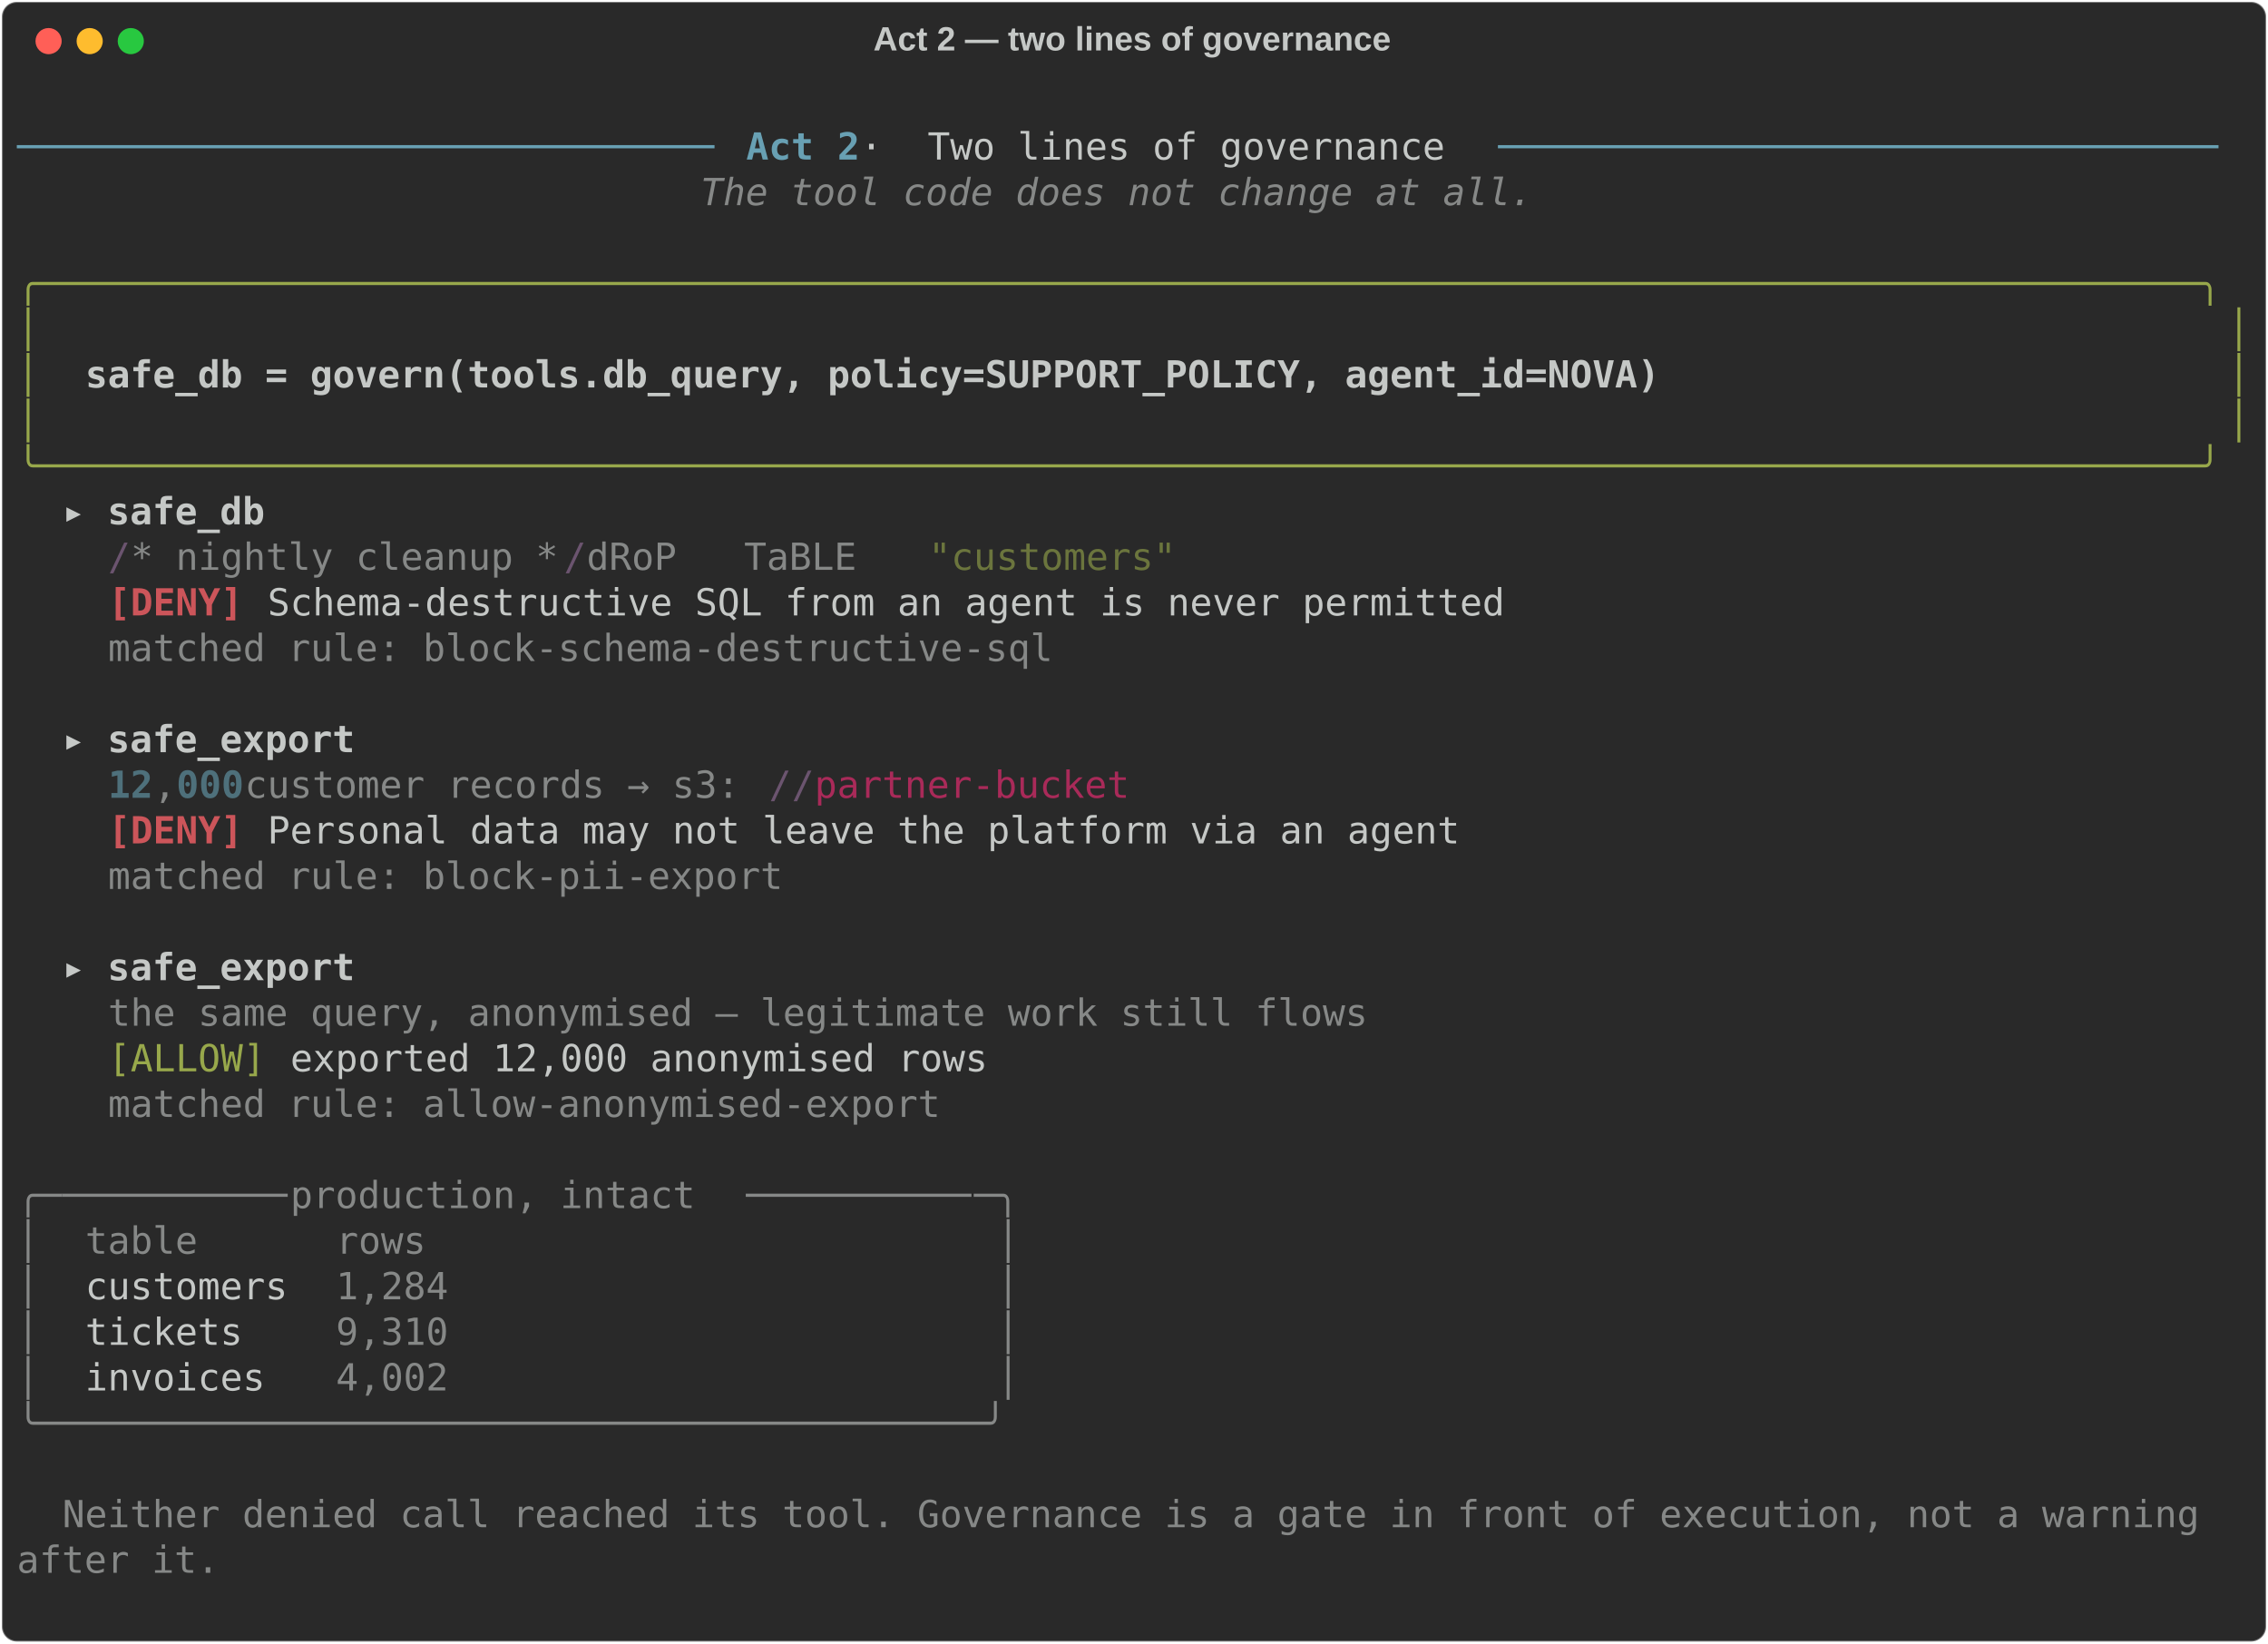
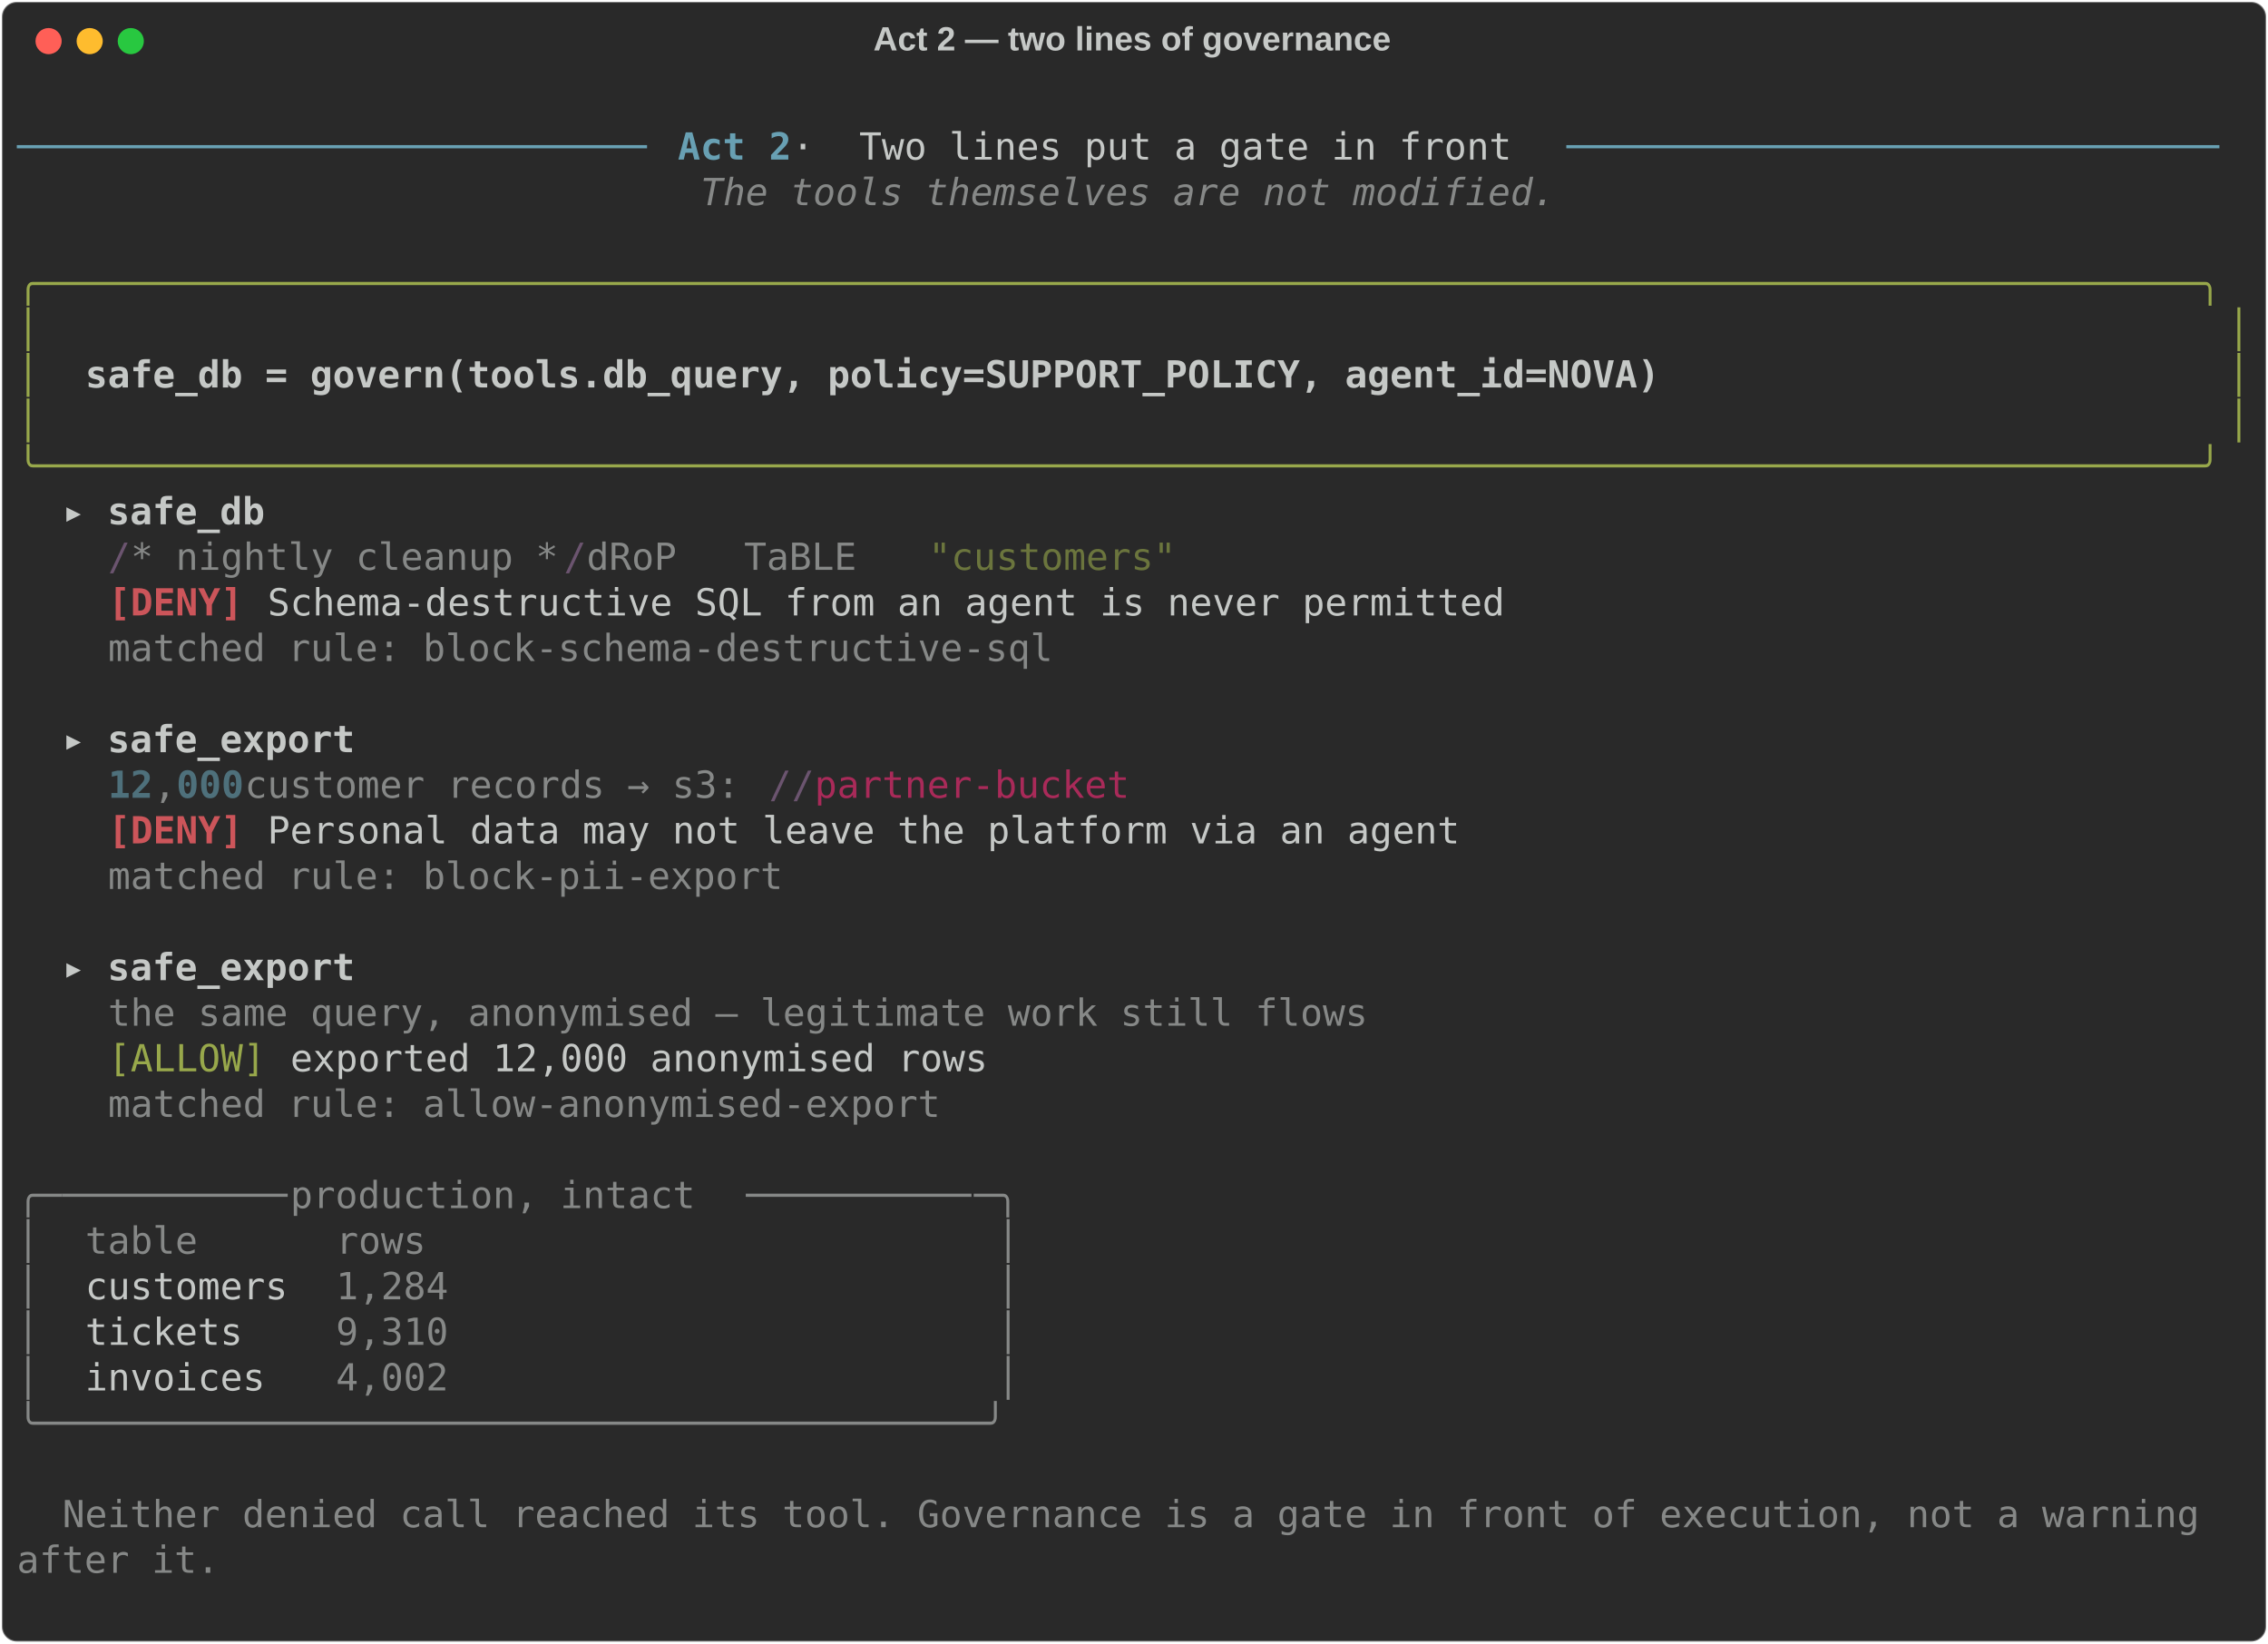
<svg xmlns="http://www.w3.org/2000/svg" class="rich-terminal" viewBox="0 0 1214 879.6">
  <style>

    @font-face {
        font-family: "Fira Code";
        src: local("FiraCode-Regular"),
                url("https://cdnjs.cloudflare.com/ajax/libs/firacode/6.2.0/woff2/FiraCode-Regular.woff2") format("woff2"),
                url("https://cdnjs.cloudflare.com/ajax/libs/firacode/6.2.0/woff/FiraCode-Regular.woff") format("woff");
        font-style: normal;
        font-weight: 400;
    }
    @font-face {
        font-family: "Fira Code";
        src: local("FiraCode-Bold"),
                url("https://cdnjs.cloudflare.com/ajax/libs/firacode/6.2.0/woff2/FiraCode-Bold.woff2") format("woff2"),
                url("https://cdnjs.cloudflare.com/ajax/libs/firacode/6.2.0/woff/FiraCode-Bold.woff") format("woff");
        font-style: bold;
        font-weight: 700;
    }

-     .terminal-3290033515-matrix {
+     .terminal-2532959351-matrix {
        font-family: Fira Code, monospace;
        font-size: 20px;
        line-height: 24.4px;
        font-variant-east-asian: full-width;
    }

-     .terminal-3290033515-title {
+     .terminal-2532959351-title {
        font-size: 18px;
        font-weight: bold;
        font-family: arial;
    }

-     .terminal-3290033515-r1 { fill: #c5c8c6 }
- .terminal-3290033515-r2 { fill: #68a0b3 }
- .terminal-3290033515-r3 { fill: #68a0b3;font-weight: bold }
- .terminal-3290033515-r4 { fill: #868887;font-style: italic; }
- .terminal-3290033515-r5 { fill: #98a84b }
- .terminal-3290033515-r6 { fill: #c5c8c6;font-weight: bold }
- .terminal-3290033515-r7 { fill: #6b546f }
- .terminal-3290033515-r8 { fill: #868887 }
- .terminal-3290033515-r9 { fill: #6b753d }
- .terminal-3290033515-r10 { fill: #cc555a;font-weight: bold }
- .terminal-3290033515-r11 { fill: #4e707b;font-weight: bold }
- .terminal-3290033515-r12 { fill: #a92a59 }
+     .terminal-2532959351-r1 { fill: #c5c8c6 }
+ .terminal-2532959351-r2 { fill: #68a0b3 }
+ .terminal-2532959351-r3 { fill: #68a0b3;font-weight: bold }
+ .terminal-2532959351-r4 { fill: #868887;font-style: italic; }
+ .terminal-2532959351-r5 { fill: #98a84b }
+ .terminal-2532959351-r6 { fill: #c5c8c6;font-weight: bold }
+ .terminal-2532959351-r7 { fill: #6b546f }
+ .terminal-2532959351-r8 { fill: #868887 }
+ .terminal-2532959351-r9 { fill: #6b753d }
+ .terminal-2532959351-r10 { fill: #cc555a;font-weight: bold }
+ .terminal-2532959351-r11 { fill: #4e707b;font-weight: bold }
+ .terminal-2532959351-r12 { fill: #a92a59 }
    </style>
  <defs>
-     <clipPath id="terminal-3290033515-clip-terminal">
+     <clipPath id="terminal-2532959351-clip-terminal">
      <rect x="0" y="0" width="1194.6" height="828.6" />
    </clipPath>
-     <clipPath id="terminal-3290033515-line-0">
+     <clipPath id="terminal-2532959351-line-0">
      <rect x="0" y="1.5" width="1195.6" height="24.65" />
    </clipPath>
-     <clipPath id="terminal-3290033515-line-1">
+     <clipPath id="terminal-2532959351-line-1">
      <rect x="0" y="25.9" width="1195.6" height="24.65" />
    </clipPath>
-     <clipPath id="terminal-3290033515-line-2">
+     <clipPath id="terminal-2532959351-line-2">
      <rect x="0" y="50.3" width="1195.6" height="24.65" />
    </clipPath>
-     <clipPath id="terminal-3290033515-line-3">
+     <clipPath id="terminal-2532959351-line-3">
      <rect x="0" y="74.7" width="1195.6" height="24.65" />
    </clipPath>
-     <clipPath id="terminal-3290033515-line-4">
+     <clipPath id="terminal-2532959351-line-4">
      <rect x="0" y="99.1" width="1195.6" height="24.65" />
    </clipPath>
-     <clipPath id="terminal-3290033515-line-5">
+     <clipPath id="terminal-2532959351-line-5">
      <rect x="0" y="123.5" width="1195.6" height="24.65" />
    </clipPath>
-     <clipPath id="terminal-3290033515-line-6">
+     <clipPath id="terminal-2532959351-line-6">
      <rect x="0" y="147.9" width="1195.6" height="24.65" />
    </clipPath>
-     <clipPath id="terminal-3290033515-line-7">
+     <clipPath id="terminal-2532959351-line-7">
      <rect x="0" y="172.3" width="1195.6" height="24.65" />
    </clipPath>
-     <clipPath id="terminal-3290033515-line-8">
+     <clipPath id="terminal-2532959351-line-8">
      <rect x="0" y="196.7" width="1195.6" height="24.65" />
    </clipPath>
-     <clipPath id="terminal-3290033515-line-9">
+     <clipPath id="terminal-2532959351-line-9">
      <rect x="0" y="221.1" width="1195.6" height="24.65" />
    </clipPath>
-     <clipPath id="terminal-3290033515-line-10">
+     <clipPath id="terminal-2532959351-line-10">
      <rect x="0" y="245.5" width="1195.6" height="24.65" />
    </clipPath>
-     <clipPath id="terminal-3290033515-line-11">
+     <clipPath id="terminal-2532959351-line-11">
      <rect x="0" y="269.9" width="1195.6" height="24.65" />
    </clipPath>
-     <clipPath id="terminal-3290033515-line-12">
+     <clipPath id="terminal-2532959351-line-12">
      <rect x="0" y="294.3" width="1195.6" height="24.65" />
    </clipPath>
-     <clipPath id="terminal-3290033515-line-13">
+     <clipPath id="terminal-2532959351-line-13">
      <rect x="0" y="318.7" width="1195.6" height="24.65" />
    </clipPath>
-     <clipPath id="terminal-3290033515-line-14">
+     <clipPath id="terminal-2532959351-line-14">
      <rect x="0" y="343.1" width="1195.6" height="24.65" />
    </clipPath>
-     <clipPath id="terminal-3290033515-line-15">
+     <clipPath id="terminal-2532959351-line-15">
      <rect x="0" y="367.5" width="1195.6" height="24.65" />
    </clipPath>
-     <clipPath id="terminal-3290033515-line-16">
+     <clipPath id="terminal-2532959351-line-16">
      <rect x="0" y="391.9" width="1195.6" height="24.65" />
    </clipPath>
-     <clipPath id="terminal-3290033515-line-17">
+     <clipPath id="terminal-2532959351-line-17">
      <rect x="0" y="416.3" width="1195.6" height="24.65" />
    </clipPath>
-     <clipPath id="terminal-3290033515-line-18">
+     <clipPath id="terminal-2532959351-line-18">
      <rect x="0" y="440.7" width="1195.6" height="24.65" />
    </clipPath>
-     <clipPath id="terminal-3290033515-line-19">
+     <clipPath id="terminal-2532959351-line-19">
      <rect x="0" y="465.1" width="1195.6" height="24.65" />
    </clipPath>
-     <clipPath id="terminal-3290033515-line-20">
+     <clipPath id="terminal-2532959351-line-20">
      <rect x="0" y="489.5" width="1195.6" height="24.65" />
    </clipPath>
-     <clipPath id="terminal-3290033515-line-21">
+     <clipPath id="terminal-2532959351-line-21">
      <rect x="0" y="513.9" width="1195.6" height="24.65" />
    </clipPath>
-     <clipPath id="terminal-3290033515-line-22">
+     <clipPath id="terminal-2532959351-line-22">
      <rect x="0" y="538.3" width="1195.6" height="24.65" />
    </clipPath>
-     <clipPath id="terminal-3290033515-line-23">
+     <clipPath id="terminal-2532959351-line-23">
      <rect x="0" y="562.7" width="1195.6" height="24.65" />
    </clipPath>
-     <clipPath id="terminal-3290033515-line-24">
+     <clipPath id="terminal-2532959351-line-24">
      <rect x="0" y="587.1" width="1195.6" height="24.65" />
    </clipPath>
-     <clipPath id="terminal-3290033515-line-25">
+     <clipPath id="terminal-2532959351-line-25">
      <rect x="0" y="611.5" width="1195.6" height="24.65" />
    </clipPath>
-     <clipPath id="terminal-3290033515-line-26">
+     <clipPath id="terminal-2532959351-line-26">
      <rect x="0" y="635.9" width="1195.6" height="24.65" />
    </clipPath>
-     <clipPath id="terminal-3290033515-line-27">
+     <clipPath id="terminal-2532959351-line-27">
      <rect x="0" y="660.3" width="1195.6" height="24.65" />
    </clipPath>
-     <clipPath id="terminal-3290033515-line-28">
+     <clipPath id="terminal-2532959351-line-28">
      <rect x="0" y="684.7" width="1195.6" height="24.65" />
    </clipPath>
-     <clipPath id="terminal-3290033515-line-29">
+     <clipPath id="terminal-2532959351-line-29">
      <rect x="0" y="709.1" width="1195.6" height="24.65" />
    </clipPath>
-     <clipPath id="terminal-3290033515-line-30">
+     <clipPath id="terminal-2532959351-line-30">
      <rect x="0" y="733.5" width="1195.6" height="24.65" />
    </clipPath>
-     <clipPath id="terminal-3290033515-line-31">
+     <clipPath id="terminal-2532959351-line-31">
      <rect x="0" y="757.9" width="1195.6" height="24.65" />
    </clipPath>
-     <clipPath id="terminal-3290033515-line-32">
+     <clipPath id="terminal-2532959351-line-32">
      <rect x="0" y="782.3" width="1195.6" height="24.65" />
    </clipPath>
  </defs>
  <rect fill="#292929" stroke="rgba(255,255,255,0.35)" stroke-width="1" x="1" y="1" width="1212" height="877.6" rx="8" />
-   <text class="terminal-3290033515-title" fill="#c5c8c6" text-anchor="middle" x="606" y="27">Act 2 — two lines of governance</text>
+   <text class="terminal-2532959351-title" fill="#c5c8c6" text-anchor="middle" x="606" y="27">Act 2 — two lines of governance</text>
  <g transform="translate(26,22)">
    <circle cx="0" cy="0" r="7" fill="#ff5f57" />
    <circle cx="22" cy="0" r="7" fill="#febc2e" />
    <circle cx="44" cy="0" r="7" fill="#28c840" />
  </g>
-   <g transform="translate(9, 41)" clip-path="url(#terminal-3290033515-clip-terminal)">
-     <g class="terminal-3290033515-matrix">
-       <text class="terminal-3290033515-r1" x="1195.6" y="20" textLength="12.2" clip-path="url(#terminal-3290033515-line-0)">
- </text>
-       <text class="terminal-3290033515-r2" x="0" y="44.4" textLength="390.4" clip-path="url(#terminal-3290033515-line-1)">─────────────────────────────── </text>
-       <text class="terminal-3290033515-r3" x="390.4" y="44.4" textLength="48.8" clip-path="url(#terminal-3290033515-line-1)">Act </text>
-       <text class="terminal-3290033515-r3" x="439.2" y="44.4" textLength="12.2" clip-path="url(#terminal-3290033515-line-1)">2</text>
-       <text class="terminal-3290033515-r1" x="451.4" y="44.4" textLength="341.6" clip-path="url(#terminal-3290033515-line-1)">  ·  Two lines of governance</text>
-       <text class="terminal-3290033515-r2" x="793" y="44.4" textLength="402.6" clip-path="url(#terminal-3290033515-line-1)"> ────────────────────────────────</text>
-       <text class="terminal-3290033515-r1" x="1195.6" y="44.4" textLength="12.2" clip-path="url(#terminal-3290033515-line-1)">
- </text>
-       <text class="terminal-3290033515-r4" x="366" y="68.8" textLength="451.4" clip-path="url(#terminal-3290033515-line-2)">The tool code does not change at all.</text>
-       <text class="terminal-3290033515-r1" x="1195.6" y="68.8" textLength="12.2" clip-path="url(#terminal-3290033515-line-2)">
- </text>
-       <text class="terminal-3290033515-r1" x="1195.6" y="93.2" textLength="12.2" clip-path="url(#terminal-3290033515-line-3)">
- </text>
-       <text class="terminal-3290033515-r5" x="0" y="117.6" textLength="1195.6" clip-path="url(#terminal-3290033515-line-4)">╭────────────────────────────────────────────────────────────────────────────────────────────────╮</text>
-       <text class="terminal-3290033515-r1" x="1195.6" y="117.6" textLength="12.2" clip-path="url(#terminal-3290033515-line-4)">
- </text>
-       <text class="terminal-3290033515-r5" x="0" y="142" textLength="12.2" clip-path="url(#terminal-3290033515-line-5)">│</text>
-       <text class="terminal-3290033515-r5" x="1183.4" y="142" textLength="12.2" clip-path="url(#terminal-3290033515-line-5)">│</text>
-       <text class="terminal-3290033515-r1" x="1195.6" y="142" textLength="12.2" clip-path="url(#terminal-3290033515-line-5)">
- </text>
-       <text class="terminal-3290033515-r5" x="0" y="166.4" textLength="12.2" clip-path="url(#terminal-3290033515-line-6)">│</text>
-       <text class="terminal-3290033515-r6" x="36.6" y="166.4" textLength="854" clip-path="url(#terminal-3290033515-line-6)">safe_db = govern(tools.db_query, policy=SUPPORT_POLICY, agent_id=NOVA)</text>
-       <text class="terminal-3290033515-r5" x="1183.4" y="166.4" textLength="12.2" clip-path="url(#terminal-3290033515-line-6)">│</text>
-       <text class="terminal-3290033515-r1" x="1195.6" y="166.4" textLength="12.2" clip-path="url(#terminal-3290033515-line-6)">
- </text>
-       <text class="terminal-3290033515-r5" x="0" y="190.8" textLength="12.2" clip-path="url(#terminal-3290033515-line-7)">│</text>
-       <text class="terminal-3290033515-r5" x="1183.4" y="190.8" textLength="12.2" clip-path="url(#terminal-3290033515-line-7)">│</text>
-       <text class="terminal-3290033515-r1" x="1195.6" y="190.8" textLength="12.2" clip-path="url(#terminal-3290033515-line-7)">
- </text>
-       <text class="terminal-3290033515-r5" x="0" y="215.2" textLength="1195.6" clip-path="url(#terminal-3290033515-line-8)">╰────────────────────────────────────────────────────────────────────────────────────────────────╯</text>
-       <text class="terminal-3290033515-r1" x="1195.6" y="215.2" textLength="12.2" clip-path="url(#terminal-3290033515-line-8)">
- </text>
-       <text class="terminal-3290033515-r6" x="24.4" y="239.6" textLength="109.8" clip-path="url(#terminal-3290033515-line-9)">▸ safe_db</text>
-       <text class="terminal-3290033515-r1" x="1195.6" y="239.6" textLength="12.2" clip-path="url(#terminal-3290033515-line-9)">
- </text>
-       <text class="terminal-3290033515-r7" x="48.8" y="264" textLength="12.2" clip-path="url(#terminal-3290033515-line-10)">/</text>
-       <text class="terminal-3290033515-r8" x="61" y="264" textLength="231.8" clip-path="url(#terminal-3290033515-line-10)">* nightly cleanup *</text>
-       <text class="terminal-3290033515-r7" x="292.8" y="264" textLength="12.2" clip-path="url(#terminal-3290033515-line-10)">/</text>
-       <text class="terminal-3290033515-r8" x="305" y="264" textLength="183" clip-path="url(#terminal-3290033515-line-10)"> dRoP   TaBLE  </text>
-       <text class="terminal-3290033515-r9" x="488" y="264" textLength="134.2" clip-path="url(#terminal-3290033515-line-10)">"customers"</text>
-       <text class="terminal-3290033515-r1" x="1195.6" y="264" textLength="12.2" clip-path="url(#terminal-3290033515-line-10)">
- </text>
-       <text class="terminal-3290033515-r10" x="48.8" y="288.4" textLength="85.4" clip-path="url(#terminal-3290033515-line-11)">[DENY] </text>
-       <text class="terminal-3290033515-r1" x="134.2" y="288.4" textLength="671" clip-path="url(#terminal-3290033515-line-11)">Schema-destructive SQL from an agent is never permitted</text>
-       <text class="terminal-3290033515-r1" x="1195.6" y="288.4" textLength="12.2" clip-path="url(#terminal-3290033515-line-11)">
- </text>
-       <text class="terminal-3290033515-r8" x="48.8" y="312.8" textLength="610" clip-path="url(#terminal-3290033515-line-12)">        matched rule: block-schema-destructive-sql</text>
-       <text class="terminal-3290033515-r1" x="1195.6" y="312.8" textLength="12.2" clip-path="url(#terminal-3290033515-line-12)">
- </text>
-       <text class="terminal-3290033515-r1" x="1195.6" y="337.2" textLength="12.2" clip-path="url(#terminal-3290033515-line-13)">
- </text>
-       <text class="terminal-3290033515-r6" x="24.4" y="361.6" textLength="158.6" clip-path="url(#terminal-3290033515-line-14)">▸ safe_export</text>
-       <text class="terminal-3290033515-r1" x="1195.6" y="361.6" textLength="12.2" clip-path="url(#terminal-3290033515-line-14)">
- </text>
-       <text class="terminal-3290033515-r11" x="48.8" y="386" textLength="24.4" clip-path="url(#terminal-3290033515-line-15)">12</text>
-       <text class="terminal-3290033515-r8" x="73.2" y="386" textLength="12.2" clip-path="url(#terminal-3290033515-line-15)">,</text>
-       <text class="terminal-3290033515-r11" x="85.4" y="386" textLength="36.6" clip-path="url(#terminal-3290033515-line-15)">000</text>
-       <text class="terminal-3290033515-r8" x="122" y="386" textLength="280.6" clip-path="url(#terminal-3290033515-line-15)"> customer records → s3:</text>
-       <text class="terminal-3290033515-r7" x="402.6" y="386" textLength="12.2" clip-path="url(#terminal-3290033515-line-15)">/</text>
-       <text class="terminal-3290033515-r7" x="414.8" y="386" textLength="12.2" clip-path="url(#terminal-3290033515-line-15)">/</text>
-       <text class="terminal-3290033515-r12" x="427" y="386" textLength="170.8" clip-path="url(#terminal-3290033515-line-15)">partner-bucket</text>
-       <text class="terminal-3290033515-r1" x="1195.6" y="386" textLength="12.2" clip-path="url(#terminal-3290033515-line-15)">
- </text>
-       <text class="terminal-3290033515-r10" x="48.8" y="410.4" textLength="85.4" clip-path="url(#terminal-3290033515-line-16)">[DENY] </text>
-       <text class="terminal-3290033515-r1" x="134.2" y="410.4" textLength="646.6" clip-path="url(#terminal-3290033515-line-16)">Personal data may not leave the platform via an agent</text>
-       <text class="terminal-3290033515-r1" x="1195.6" y="410.4" textLength="12.2" clip-path="url(#terminal-3290033515-line-16)">
- </text>
-       <text class="terminal-3290033515-r8" x="48.8" y="434.8" textLength="463.6" clip-path="url(#terminal-3290033515-line-17)">        matched rule: block-pii-export</text>
-       <text class="terminal-3290033515-r1" x="1195.6" y="434.8" textLength="12.2" clip-path="url(#terminal-3290033515-line-17)">
- </text>
-       <text class="terminal-3290033515-r1" x="1195.6" y="459.2" textLength="12.2" clip-path="url(#terminal-3290033515-line-18)">
- </text>
-       <text class="terminal-3290033515-r6" x="24.4" y="483.6" textLength="158.6" clip-path="url(#terminal-3290033515-line-19)">▸ safe_export</text>
-       <text class="terminal-3290033515-r1" x="1195.6" y="483.6" textLength="12.2" clip-path="url(#terminal-3290033515-line-19)">
- </text>
-       <text class="terminal-3290033515-r8" x="48.8" y="508" textLength="683.2" clip-path="url(#terminal-3290033515-line-20)">the same query, anonymised — legitimate work still flows</text>
-       <text class="terminal-3290033515-r1" x="1195.6" y="508" textLength="12.2" clip-path="url(#terminal-3290033515-line-20)">
- </text>
-       <text class="terminal-3290033515-r5" x="48.8" y="532.4" textLength="97.6" clip-path="url(#terminal-3290033515-line-21)">[ALLOW] </text>
-       <text class="terminal-3290033515-r1" x="146.4" y="532.4" textLength="378.2" clip-path="url(#terminal-3290033515-line-21)">exported 12,000 anonymised rows</text>
-       <text class="terminal-3290033515-r1" x="1195.6" y="532.4" textLength="12.2" clip-path="url(#terminal-3290033515-line-21)">
- </text>
-       <text class="terminal-3290033515-r8" x="48.8" y="556.8" textLength="549" clip-path="url(#terminal-3290033515-line-22)">        matched rule: allow-anonymised-export</text>
-       <text class="terminal-3290033515-r1" x="1195.6" y="556.8" textLength="12.2" clip-path="url(#terminal-3290033515-line-22)">
- </text>
-       <text class="terminal-3290033515-r1" x="1195.6" y="581.2" textLength="12.2" clip-path="url(#terminal-3290033515-line-23)">
- </text>
-       <text class="terminal-3290033515-r8" x="0" y="605.6" textLength="24.4" clip-path="url(#terminal-3290033515-line-24)">╭─</text>
-       <text class="terminal-3290033515-r8" x="24.4" y="605.6" textLength="122" clip-path="url(#terminal-3290033515-line-24)">──────────</text>
-       <text class="terminal-3290033515-r8" x="146.4" y="605.6" textLength="244" clip-path="url(#terminal-3290033515-line-24)"> production, intact </text>
-       <text class="terminal-3290033515-r8" x="390.4" y="605.6" textLength="122" clip-path="url(#terminal-3290033515-line-24)">──────────</text>
-       <text class="terminal-3290033515-r8" x="512.4" y="605.6" textLength="24.4" clip-path="url(#terminal-3290033515-line-24)">─╮</text>
-       <text class="terminal-3290033515-r1" x="1195.6" y="605.6" textLength="12.2" clip-path="url(#terminal-3290033515-line-24)">
- </text>
-       <text class="terminal-3290033515-r8" x="0" y="630" textLength="12.2" clip-path="url(#terminal-3290033515-line-25)">│</text>
-       <text class="terminal-3290033515-r8" x="36.6" y="630" textLength="109.8" clip-path="url(#terminal-3290033515-line-25)">table    </text>
-       <text class="terminal-3290033515-r8" x="170.8" y="630" textLength="61" clip-path="url(#terminal-3290033515-line-25)"> rows</text>
-       <text class="terminal-3290033515-r8" x="524.6" y="630" textLength="12.2" clip-path="url(#terminal-3290033515-line-25)">│</text>
-       <text class="terminal-3290033515-r1" x="1195.6" y="630" textLength="12.2" clip-path="url(#terminal-3290033515-line-25)">
- </text>
-       <text class="terminal-3290033515-r8" x="0" y="654.4" textLength="12.2" clip-path="url(#terminal-3290033515-line-26)">│</text>
-       <text class="terminal-3290033515-r1" x="36.6" y="654.4" textLength="109.8" clip-path="url(#terminal-3290033515-line-26)">customers</text>
-       <text class="terminal-3290033515-r8" x="170.8" y="654.4" textLength="61" clip-path="url(#terminal-3290033515-line-26)">1,284</text>
-       <text class="terminal-3290033515-r8" x="524.6" y="654.4" textLength="12.2" clip-path="url(#terminal-3290033515-line-26)">│</text>
-       <text class="terminal-3290033515-r1" x="1195.6" y="654.4" textLength="12.2" clip-path="url(#terminal-3290033515-line-26)">
- </text>
-       <text class="terminal-3290033515-r8" x="0" y="678.8" textLength="12.2" clip-path="url(#terminal-3290033515-line-27)">│</text>
-       <text class="terminal-3290033515-r1" x="36.6" y="678.8" textLength="109.8" clip-path="url(#terminal-3290033515-line-27)">tickets  </text>
-       <text class="terminal-3290033515-r8" x="170.8" y="678.8" textLength="61" clip-path="url(#terminal-3290033515-line-27)">9,310</text>
-       <text class="terminal-3290033515-r8" x="524.6" y="678.8" textLength="12.2" clip-path="url(#terminal-3290033515-line-27)">│</text>
-       <text class="terminal-3290033515-r1" x="1195.6" y="678.8" textLength="12.2" clip-path="url(#terminal-3290033515-line-27)">
- </text>
-       <text class="terminal-3290033515-r8" x="0" y="703.2" textLength="12.2" clip-path="url(#terminal-3290033515-line-28)">│</text>
-       <text class="terminal-3290033515-r1" x="36.6" y="703.2" textLength="109.8" clip-path="url(#terminal-3290033515-line-28)">invoices </text>
-       <text class="terminal-3290033515-r8" x="170.8" y="703.2" textLength="61" clip-path="url(#terminal-3290033515-line-28)">4,002</text>
-       <text class="terminal-3290033515-r8" x="524.6" y="703.2" textLength="12.2" clip-path="url(#terminal-3290033515-line-28)">│</text>
-       <text class="terminal-3290033515-r1" x="1195.6" y="703.2" textLength="12.2" clip-path="url(#terminal-3290033515-line-28)">
- </text>
-       <text class="terminal-3290033515-r8" x="0" y="727.6" textLength="536.8" clip-path="url(#terminal-3290033515-line-29)">╰──────────────────────────────────────────╯</text>
-       <text class="terminal-3290033515-r1" x="1195.6" y="727.6" textLength="12.2" clip-path="url(#terminal-3290033515-line-29)">
- </text>
-       <text class="terminal-3290033515-r1" x="1195.6" y="752" textLength="12.2" clip-path="url(#terminal-3290033515-line-30)">
- </text>
-       <text class="terminal-3290033515-r8" x="24.4" y="776.4" textLength="1171.2" clip-path="url(#terminal-3290033515-line-31)">Neither denied call reached its tool. Governance is a gate in front of execution, not a warning </text>
-       <text class="terminal-3290033515-r1" x="1195.6" y="776.4" textLength="12.2" clip-path="url(#terminal-3290033515-line-31)">
- </text>
-       <text class="terminal-3290033515-r8" x="0" y="800.8" textLength="109.8" clip-path="url(#terminal-3290033515-line-32)">after it.</text>
-       <text class="terminal-3290033515-r1" x="1195.6" y="800.8" textLength="12.2" clip-path="url(#terminal-3290033515-line-32)">
- </text>
-       <text class="terminal-3290033515-r1" x="1195.6" y="825.2" textLength="12.2" clip-path="url(#terminal-3290033515-line-33)">
+   <g transform="translate(9, 41)" clip-path="url(#terminal-2532959351-clip-terminal)">
+     <g class="terminal-2532959351-matrix">
+       <text class="terminal-2532959351-r1" x="1195.6" y="20" textLength="12.2" clip-path="url(#terminal-2532959351-line-0)">
+ </text>
+       <text class="terminal-2532959351-r2" x="0" y="44.4" textLength="353.8" clip-path="url(#terminal-2532959351-line-1)">──────────────────────────── </text>
+       <text class="terminal-2532959351-r3" x="353.8" y="44.4" textLength="48.8" clip-path="url(#terminal-2532959351-line-1)">Act </text>
+       <text class="terminal-2532959351-r3" x="402.6" y="44.4" textLength="12.2" clip-path="url(#terminal-2532959351-line-1)">2</text>
+       <text class="terminal-2532959351-r1" x="414.8" y="44.4" textLength="414.8" clip-path="url(#terminal-2532959351-line-1)">  ·  Two lines put a gate in front</text>
+       <text class="terminal-2532959351-r2" x="829.6" y="44.4" textLength="366" clip-path="url(#terminal-2532959351-line-1)"> ─────────────────────────────</text>
+       <text class="terminal-2532959351-r1" x="1195.6" y="44.4" textLength="12.2" clip-path="url(#terminal-2532959351-line-1)">
+ </text>
+       <text class="terminal-2532959351-r4" x="366" y="68.8" textLength="463.6" clip-path="url(#terminal-2532959351-line-2)">The tools themselves are not modified.</text>
+       <text class="terminal-2532959351-r1" x="1195.6" y="68.8" textLength="12.2" clip-path="url(#terminal-2532959351-line-2)">
+ </text>
+       <text class="terminal-2532959351-r1" x="1195.6" y="93.2" textLength="12.2" clip-path="url(#terminal-2532959351-line-3)">
+ </text>
+       <text class="terminal-2532959351-r5" x="0" y="117.6" textLength="1195.6" clip-path="url(#terminal-2532959351-line-4)">╭────────────────────────────────────────────────────────────────────────────────────────────────╮</text>
+       <text class="terminal-2532959351-r1" x="1195.6" y="117.6" textLength="12.2" clip-path="url(#terminal-2532959351-line-4)">
+ </text>
+       <text class="terminal-2532959351-r5" x="0" y="142" textLength="12.2" clip-path="url(#terminal-2532959351-line-5)">│</text>
+       <text class="terminal-2532959351-r5" x="1183.4" y="142" textLength="12.2" clip-path="url(#terminal-2532959351-line-5)">│</text>
+       <text class="terminal-2532959351-r1" x="1195.6" y="142" textLength="12.2" clip-path="url(#terminal-2532959351-line-5)">
+ </text>
+       <text class="terminal-2532959351-r5" x="0" y="166.4" textLength="12.2" clip-path="url(#terminal-2532959351-line-6)">│</text>
+       <text class="terminal-2532959351-r6" x="36.6" y="166.4" textLength="854" clip-path="url(#terminal-2532959351-line-6)">safe_db = govern(tools.db_query, policy=SUPPORT_POLICY, agent_id=NOVA)</text>
+       <text class="terminal-2532959351-r5" x="1183.4" y="166.4" textLength="12.2" clip-path="url(#terminal-2532959351-line-6)">│</text>
+       <text class="terminal-2532959351-r1" x="1195.6" y="166.4" textLength="12.2" clip-path="url(#terminal-2532959351-line-6)">
+ </text>
+       <text class="terminal-2532959351-r5" x="0" y="190.8" textLength="12.2" clip-path="url(#terminal-2532959351-line-7)">│</text>
+       <text class="terminal-2532959351-r5" x="1183.4" y="190.8" textLength="12.2" clip-path="url(#terminal-2532959351-line-7)">│</text>
+       <text class="terminal-2532959351-r1" x="1195.6" y="190.8" textLength="12.2" clip-path="url(#terminal-2532959351-line-7)">
+ </text>
+       <text class="terminal-2532959351-r5" x="0" y="215.2" textLength="1195.6" clip-path="url(#terminal-2532959351-line-8)">╰────────────────────────────────────────────────────────────────────────────────────────────────╯</text>
+       <text class="terminal-2532959351-r1" x="1195.6" y="215.2" textLength="12.2" clip-path="url(#terminal-2532959351-line-8)">
+ </text>
+       <text class="terminal-2532959351-r6" x="24.4" y="239.6" textLength="109.8" clip-path="url(#terminal-2532959351-line-9)">▸ safe_db</text>
+       <text class="terminal-2532959351-r1" x="1195.6" y="239.6" textLength="12.2" clip-path="url(#terminal-2532959351-line-9)">
+ </text>
+       <text class="terminal-2532959351-r7" x="48.8" y="264" textLength="12.2" clip-path="url(#terminal-2532959351-line-10)">/</text>
+       <text class="terminal-2532959351-r8" x="61" y="264" textLength="231.8" clip-path="url(#terminal-2532959351-line-10)">* nightly cleanup *</text>
+       <text class="terminal-2532959351-r7" x="292.8" y="264" textLength="12.2" clip-path="url(#terminal-2532959351-line-10)">/</text>
+       <text class="terminal-2532959351-r8" x="305" y="264" textLength="183" clip-path="url(#terminal-2532959351-line-10)"> dRoP   TaBLE  </text>
+       <text class="terminal-2532959351-r9" x="488" y="264" textLength="134.2" clip-path="url(#terminal-2532959351-line-10)">"customers"</text>
+       <text class="terminal-2532959351-r1" x="1195.6" y="264" textLength="12.2" clip-path="url(#terminal-2532959351-line-10)">
+ </text>
+       <text class="terminal-2532959351-r10" x="48.8" y="288.4" textLength="85.4" clip-path="url(#terminal-2532959351-line-11)">[DENY] </text>
+       <text class="terminal-2532959351-r1" x="134.2" y="288.4" textLength="671" clip-path="url(#terminal-2532959351-line-11)">Schema-destructive SQL from an agent is never permitted</text>
+       <text class="terminal-2532959351-r1" x="1195.6" y="288.4" textLength="12.2" clip-path="url(#terminal-2532959351-line-11)">
+ </text>
+       <text class="terminal-2532959351-r8" x="48.8" y="312.8" textLength="610" clip-path="url(#terminal-2532959351-line-12)">        matched rule: block-schema-destructive-sql</text>
+       <text class="terminal-2532959351-r1" x="1195.6" y="312.8" textLength="12.2" clip-path="url(#terminal-2532959351-line-12)">
+ </text>
+       <text class="terminal-2532959351-r1" x="1195.6" y="337.2" textLength="12.2" clip-path="url(#terminal-2532959351-line-13)">
+ </text>
+       <text class="terminal-2532959351-r6" x="24.4" y="361.6" textLength="158.6" clip-path="url(#terminal-2532959351-line-14)">▸ safe_export</text>
+       <text class="terminal-2532959351-r1" x="1195.6" y="361.6" textLength="12.2" clip-path="url(#terminal-2532959351-line-14)">
+ </text>
+       <text class="terminal-2532959351-r11" x="48.8" y="386" textLength="24.4" clip-path="url(#terminal-2532959351-line-15)">12</text>
+       <text class="terminal-2532959351-r8" x="73.2" y="386" textLength="12.2" clip-path="url(#terminal-2532959351-line-15)">,</text>
+       <text class="terminal-2532959351-r11" x="85.4" y="386" textLength="36.6" clip-path="url(#terminal-2532959351-line-15)">000</text>
+       <text class="terminal-2532959351-r8" x="122" y="386" textLength="280.6" clip-path="url(#terminal-2532959351-line-15)"> customer records → s3:</text>
+       <text class="terminal-2532959351-r7" x="402.6" y="386" textLength="12.2" clip-path="url(#terminal-2532959351-line-15)">/</text>
+       <text class="terminal-2532959351-r7" x="414.8" y="386" textLength="12.2" clip-path="url(#terminal-2532959351-line-15)">/</text>
+       <text class="terminal-2532959351-r12" x="427" y="386" textLength="170.8" clip-path="url(#terminal-2532959351-line-15)">partner-bucket</text>
+       <text class="terminal-2532959351-r1" x="1195.6" y="386" textLength="12.2" clip-path="url(#terminal-2532959351-line-15)">
+ </text>
+       <text class="terminal-2532959351-r10" x="48.8" y="410.4" textLength="85.4" clip-path="url(#terminal-2532959351-line-16)">[DENY] </text>
+       <text class="terminal-2532959351-r1" x="134.2" y="410.4" textLength="646.6" clip-path="url(#terminal-2532959351-line-16)">Personal data may not leave the platform via an agent</text>
+       <text class="terminal-2532959351-r1" x="1195.6" y="410.4" textLength="12.2" clip-path="url(#terminal-2532959351-line-16)">
+ </text>
+       <text class="terminal-2532959351-r8" x="48.8" y="434.8" textLength="463.6" clip-path="url(#terminal-2532959351-line-17)">        matched rule: block-pii-export</text>
+       <text class="terminal-2532959351-r1" x="1195.6" y="434.8" textLength="12.2" clip-path="url(#terminal-2532959351-line-17)">
+ </text>
+       <text class="terminal-2532959351-r1" x="1195.6" y="459.2" textLength="12.2" clip-path="url(#terminal-2532959351-line-18)">
+ </text>
+       <text class="terminal-2532959351-r6" x="24.4" y="483.6" textLength="158.6" clip-path="url(#terminal-2532959351-line-19)">▸ safe_export</text>
+       <text class="terminal-2532959351-r1" x="1195.6" y="483.6" textLength="12.2" clip-path="url(#terminal-2532959351-line-19)">
+ </text>
+       <text class="terminal-2532959351-r8" x="48.8" y="508" textLength="683.2" clip-path="url(#terminal-2532959351-line-20)">the same query, anonymised — legitimate work still flows</text>
+       <text class="terminal-2532959351-r1" x="1195.6" y="508" textLength="12.2" clip-path="url(#terminal-2532959351-line-20)">
+ </text>
+       <text class="terminal-2532959351-r5" x="48.8" y="532.4" textLength="97.6" clip-path="url(#terminal-2532959351-line-21)">[ALLOW] </text>
+       <text class="terminal-2532959351-r1" x="146.4" y="532.4" textLength="378.2" clip-path="url(#terminal-2532959351-line-21)">exported 12,000 anonymised rows</text>
+       <text class="terminal-2532959351-r1" x="1195.6" y="532.4" textLength="12.2" clip-path="url(#terminal-2532959351-line-21)">
+ </text>
+       <text class="terminal-2532959351-r8" x="48.8" y="556.8" textLength="549" clip-path="url(#terminal-2532959351-line-22)">        matched rule: allow-anonymised-export</text>
+       <text class="terminal-2532959351-r1" x="1195.6" y="556.8" textLength="12.2" clip-path="url(#terminal-2532959351-line-22)">
+ </text>
+       <text class="terminal-2532959351-r1" x="1195.6" y="581.2" textLength="12.2" clip-path="url(#terminal-2532959351-line-23)">
+ </text>
+       <text class="terminal-2532959351-r8" x="0" y="605.6" textLength="24.4" clip-path="url(#terminal-2532959351-line-24)">╭─</text>
+       <text class="terminal-2532959351-r8" x="24.4" y="605.6" textLength="122" clip-path="url(#terminal-2532959351-line-24)">──────────</text>
+       <text class="terminal-2532959351-r8" x="146.4" y="605.6" textLength="244" clip-path="url(#terminal-2532959351-line-24)"> production, intact </text>
+       <text class="terminal-2532959351-r8" x="390.4" y="605.6" textLength="122" clip-path="url(#terminal-2532959351-line-24)">──────────</text>
+       <text class="terminal-2532959351-r8" x="512.4" y="605.6" textLength="24.4" clip-path="url(#terminal-2532959351-line-24)">─╮</text>
+       <text class="terminal-2532959351-r1" x="1195.6" y="605.6" textLength="12.2" clip-path="url(#terminal-2532959351-line-24)">
+ </text>
+       <text class="terminal-2532959351-r8" x="0" y="630" textLength="12.2" clip-path="url(#terminal-2532959351-line-25)">│</text>
+       <text class="terminal-2532959351-r8" x="36.6" y="630" textLength="109.8" clip-path="url(#terminal-2532959351-line-25)">table    </text>
+       <text class="terminal-2532959351-r8" x="170.8" y="630" textLength="61" clip-path="url(#terminal-2532959351-line-25)"> rows</text>
+       <text class="terminal-2532959351-r8" x="524.6" y="630" textLength="12.2" clip-path="url(#terminal-2532959351-line-25)">│</text>
+       <text class="terminal-2532959351-r1" x="1195.6" y="630" textLength="12.2" clip-path="url(#terminal-2532959351-line-25)">
+ </text>
+       <text class="terminal-2532959351-r8" x="0" y="654.4" textLength="12.2" clip-path="url(#terminal-2532959351-line-26)">│</text>
+       <text class="terminal-2532959351-r1" x="36.6" y="654.4" textLength="109.8" clip-path="url(#terminal-2532959351-line-26)">customers</text>
+       <text class="terminal-2532959351-r8" x="170.8" y="654.4" textLength="61" clip-path="url(#terminal-2532959351-line-26)">1,284</text>
+       <text class="terminal-2532959351-r8" x="524.6" y="654.4" textLength="12.2" clip-path="url(#terminal-2532959351-line-26)">│</text>
+       <text class="terminal-2532959351-r1" x="1195.6" y="654.4" textLength="12.2" clip-path="url(#terminal-2532959351-line-26)">
+ </text>
+       <text class="terminal-2532959351-r8" x="0" y="678.8" textLength="12.2" clip-path="url(#terminal-2532959351-line-27)">│</text>
+       <text class="terminal-2532959351-r1" x="36.6" y="678.8" textLength="109.8" clip-path="url(#terminal-2532959351-line-27)">tickets  </text>
+       <text class="terminal-2532959351-r8" x="170.8" y="678.8" textLength="61" clip-path="url(#terminal-2532959351-line-27)">9,310</text>
+       <text class="terminal-2532959351-r8" x="524.6" y="678.8" textLength="12.2" clip-path="url(#terminal-2532959351-line-27)">│</text>
+       <text class="terminal-2532959351-r1" x="1195.6" y="678.8" textLength="12.2" clip-path="url(#terminal-2532959351-line-27)">
+ </text>
+       <text class="terminal-2532959351-r8" x="0" y="703.2" textLength="12.2" clip-path="url(#terminal-2532959351-line-28)">│</text>
+       <text class="terminal-2532959351-r1" x="36.6" y="703.2" textLength="109.8" clip-path="url(#terminal-2532959351-line-28)">invoices </text>
+       <text class="terminal-2532959351-r8" x="170.8" y="703.2" textLength="61" clip-path="url(#terminal-2532959351-line-28)">4,002</text>
+       <text class="terminal-2532959351-r8" x="524.6" y="703.2" textLength="12.2" clip-path="url(#terminal-2532959351-line-28)">│</text>
+       <text class="terminal-2532959351-r1" x="1195.6" y="703.2" textLength="12.2" clip-path="url(#terminal-2532959351-line-28)">
+ </text>
+       <text class="terminal-2532959351-r8" x="0" y="727.6" textLength="536.8" clip-path="url(#terminal-2532959351-line-29)">╰──────────────────────────────────────────╯</text>
+       <text class="terminal-2532959351-r1" x="1195.6" y="727.6" textLength="12.2" clip-path="url(#terminal-2532959351-line-29)">
+ </text>
+       <text class="terminal-2532959351-r1" x="1195.6" y="752" textLength="12.2" clip-path="url(#terminal-2532959351-line-30)">
+ </text>
+       <text class="terminal-2532959351-r8" x="24.4" y="776.4" textLength="1171.2" clip-path="url(#terminal-2532959351-line-31)">Neither denied call reached its tool. Governance is a gate in front of execution, not a warning </text>
+       <text class="terminal-2532959351-r1" x="1195.6" y="776.4" textLength="12.2" clip-path="url(#terminal-2532959351-line-31)">
+ </text>
+       <text class="terminal-2532959351-r8" x="0" y="800.8" textLength="109.8" clip-path="url(#terminal-2532959351-line-32)">after it.</text>
+       <text class="terminal-2532959351-r1" x="1195.6" y="800.8" textLength="12.2" clip-path="url(#terminal-2532959351-line-32)">
+ </text>
+       <text class="terminal-2532959351-r1" x="1195.6" y="825.2" textLength="12.2" clip-path="url(#terminal-2532959351-line-33)">
</text>
    </g>
  </g>
</svg>
